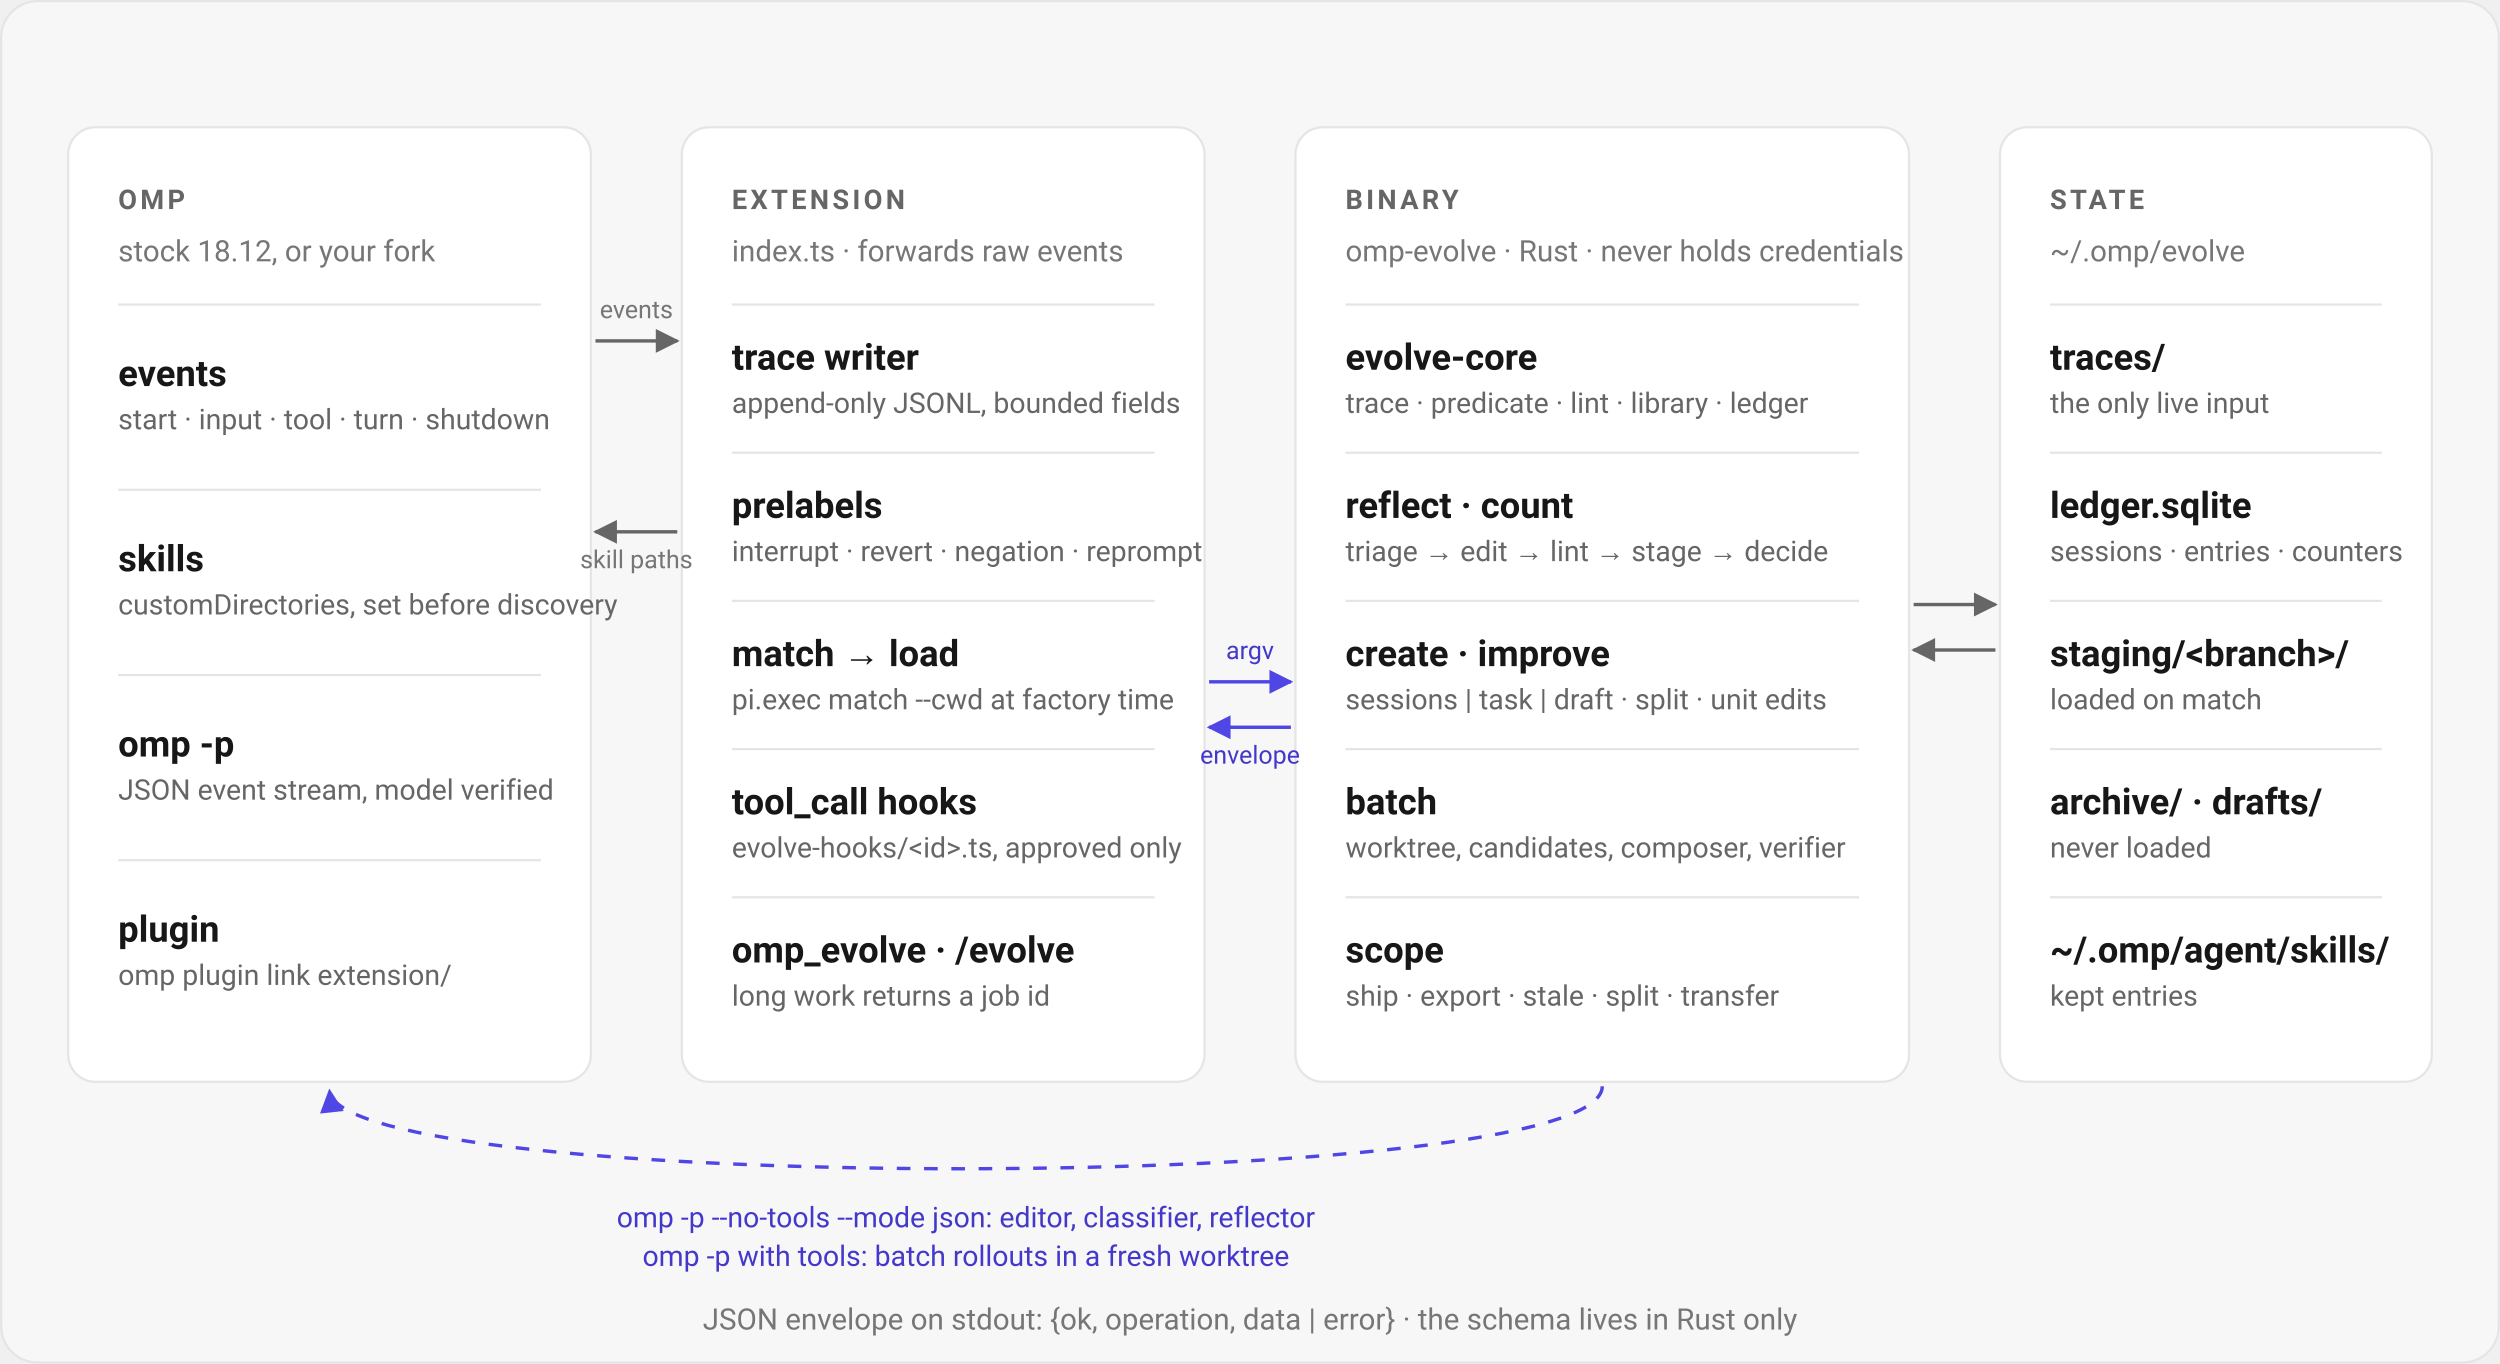
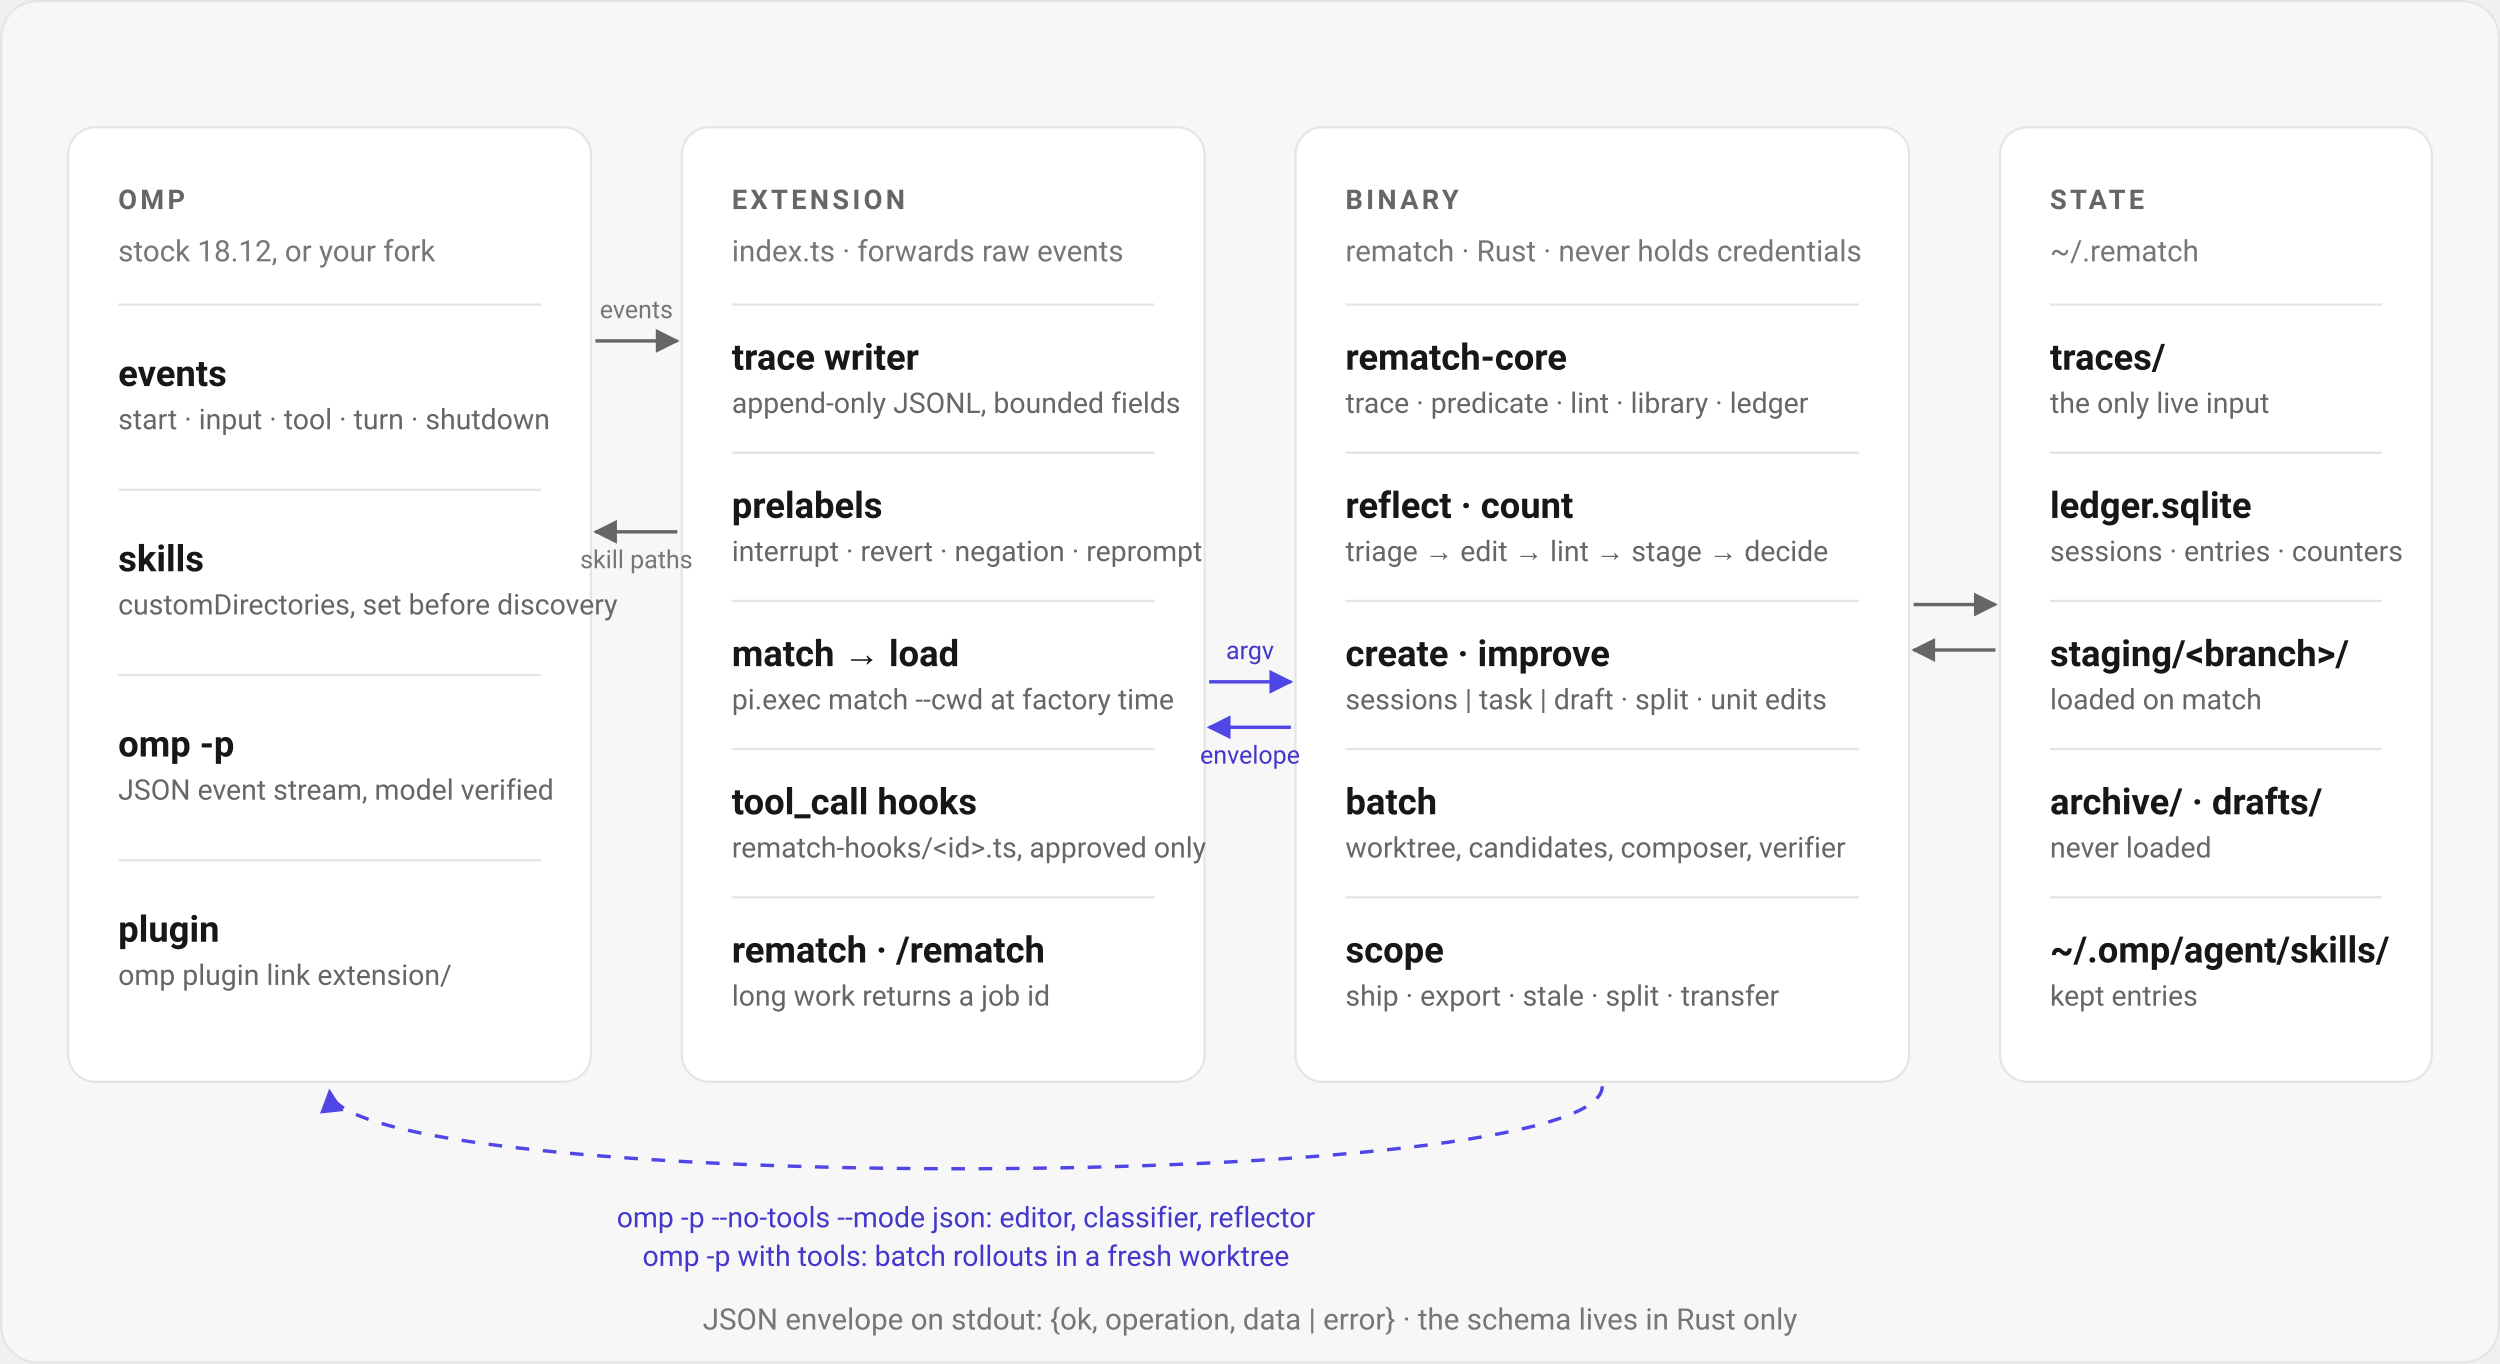
<svg xmlns="http://www.w3.org/2000/svg" viewBox="0 0 1100 600" width="1100" height="600" role="img" aria-labelledby="title desc">
  <defs>
    <marker id="arrow" viewBox="0 0 10 10" refX="9" refY="5" markerWidth="7" markerHeight="7" orient="auto-start-reverse">
      <path d="M0 0L10 5L0 10z" fill="#666666" />
    </marker>
    <marker id="arrow-accent" viewBox="0 0 10 10" refX="9" refY="5" markerWidth="7" markerHeight="7" orient="auto-start-reverse">
      <path d="M0 0L10 5L0 10z" fill="#4f46e5" />
    </marker>
  </defs>
  <g font-family="system-ui, -apple-system, 'Segoe UI', Roboto, 'Helvetica Neue', Arial, sans-serif">
    <rect x="0.5" y="0.5" width="1099" height="599" rx="16" fill="#f7f7f7" stroke="#e5e5e5" />
    <rect x="30" y="56" width="230" height="420" rx="12" fill="#ffffff" stroke="#e5e5e5" />
    <text x="52" y="92" font-size="12" font-weight="600" letter-spacing="0.12em" fill="#666666">OMP</text>
    <text x="52" y="115" font-size="13" fill="#767676">stock 18.12, or your fork</text>
    <line x1="52" y1="134" x2="238" y2="134" stroke="#e5e5e5" />
    <text x="52" y="169.86" font-size="16" font-weight="600" fill="#171717">events</text>
    <text x="52" y="188.86" font-size="12.5" fill="#666666">start · input · tool · turn · shutdown</text>
    <line x1="52" y1="215.5" x2="238" y2="215.5" stroke="#e5e5e5" />
    <text x="52" y="251.36" font-size="16" font-weight="600" fill="#171717">skills</text>
    <text x="52" y="270.36" font-size="12.5" fill="#666666">customDirectories, set before discovery</text>
    <line x1="52" y1="297.0" x2="238" y2="297.0" stroke="#e5e5e5" />
    <text x="52" y="332.86" font-size="16" font-weight="600" fill="#171717">omp -p</text>
    <text x="52" y="351.86" font-size="12.5" fill="#666666">JSON event stream, model verified</text>
    <line x1="52" y1="378.5" x2="238" y2="378.5" stroke="#e5e5e5" />
    <text x="52" y="414.36" font-size="16" font-weight="600" fill="#171717">plugin</text>
    <text x="52" y="433.36" font-size="12.5" fill="#666666">omp plugin link extension/</text>
    <rect x="300" y="56" width="230" height="420" rx="12" fill="#ffffff" stroke="#e5e5e5" />
    <text x="322" y="92" font-size="12" font-weight="600" letter-spacing="0.12em" fill="#666666">EXTENSION</text>
    <text x="322" y="115" font-size="13" fill="#767676">index.ts · forwards raw events</text>
    <line x1="322" y1="134" x2="508" y2="134" stroke="#e5e5e5" />
    <text x="322" y="162.688" font-size="16" font-weight="600" fill="#171717">trace writer</text>
    <text x="322" y="181.688" font-size="12.5" fill="#666666">append-only JSONL, bounded fields</text>
    <line x1="322" y1="199.2" x2="508" y2="199.2" stroke="#e5e5e5" />
    <text x="322" y="227.888" font-size="16" font-weight="600" fill="#171717">prelabels</text>
    <text x="322" y="246.888" font-size="12.5" fill="#666666">interrupt · revert · negation · reprompt</text>
    <line x1="322" y1="264.4" x2="508" y2="264.4" stroke="#e5e5e5" />
    <text x="322" y="293.088" font-size="16" font-weight="600" fill="#171717">match → load</text>
    <text x="322" y="312.088" font-size="12.5" fill="#666666">pi.exec match --cwd at factory time</text>
    <line x1="322" y1="329.6" x2="508" y2="329.6" stroke="#e5e5e5" />
    <text x="322" y="358.288" font-size="16" font-weight="600" fill="#171717">tool_call hooks</text>
-     <text x="322" y="377.288" font-size="12.5" fill="#666666">evolve-hooks/&lt;id&gt;.ts, approved only</text>
+     <text x="322" y="377.288" font-size="12.5" fill="#666666">rematch-hooks/&lt;id&gt;.ts, approved only</text>
    <line x1="322" y1="394.8" x2="508" y2="394.8" stroke="#e5e5e5" />
-     <text x="322" y="423.488" font-size="16" font-weight="600" fill="#171717">omp_evolve · /evolve</text>
+     <text x="322" y="423.488" font-size="16" font-weight="600" fill="#171717">rematch · /rematch</text>
    <text x="322" y="442.488" font-size="12.5" fill="#666666">long work returns a job id</text>
    <rect x="570" y="56" width="270" height="420" rx="12" fill="#ffffff" stroke="#e5e5e5" />
    <text x="592" y="92" font-size="12" font-weight="600" letter-spacing="0.12em" fill="#666666">BINARY</text>
-     <text x="592" y="115" font-size="13" fill="#767676">omp-evolve · Rust · never holds credentials</text>
+     <text x="592" y="115" font-size="13" fill="#767676">rematch · Rust · never holds credentials</text>
    <line x1="592" y1="134" x2="818" y2="134" stroke="#e5e5e5" />
-     <text x="592" y="162.688" font-size="16" font-weight="600" fill="#171717">evolve-core</text>
+     <text x="592" y="162.688" font-size="16" font-weight="600" fill="#171717">rematch-core</text>
    <text x="592" y="181.688" font-size="12.5" fill="#666666">trace · predicate · lint · library · ledger</text>
    <line x1="592" y1="199.2" x2="818" y2="199.2" stroke="#e5e5e5" />
    <text x="592" y="227.888" font-size="16" font-weight="600" fill="#171717">reflect · count</text>
    <text x="592" y="246.888" font-size="12.5" fill="#666666">triage → edit → lint → stage → decide</text>
    <line x1="592" y1="264.4" x2="818" y2="264.4" stroke="#e5e5e5" />
    <text x="592" y="293.088" font-size="16" font-weight="600" fill="#171717">create · improve</text>
    <text x="592" y="312.088" font-size="12.5" fill="#666666">sessions | task | draft · split · unit edits</text>
    <line x1="592" y1="329.6" x2="818" y2="329.6" stroke="#e5e5e5" />
    <text x="592" y="358.288" font-size="16" font-weight="600" fill="#171717">batch</text>
    <text x="592" y="377.288" font-size="12.5" fill="#666666">worktree, candidates, composer, verifier</text>
    <line x1="592" y1="394.8" x2="818" y2="394.8" stroke="#e5e5e5" />
    <text x="592" y="423.488" font-size="16" font-weight="600" fill="#171717">scope</text>
    <text x="592" y="442.488" font-size="12.5" fill="#666666">ship · export · stale · split · transfer</text>
    <rect x="880" y="56" width="190" height="420" rx="12" fill="#ffffff" stroke="#e5e5e5" />
    <text x="902" y="92" font-size="12" font-weight="600" letter-spacing="0.12em" fill="#666666">STATE</text>
-     <text x="902" y="115" font-size="13" fill="#767676">~/.omp/evolve</text>
+     <text x="902" y="115" font-size="13" fill="#767676">~/.rematch</text>
    <line x1="902" y1="134" x2="1048" y2="134" stroke="#e5e5e5" />
    <text x="902" y="162.688" font-size="16" font-weight="600" fill="#171717">traces/</text>
    <text x="902" y="181.688" font-size="12.5" fill="#666666">the only live input</text>
    <line x1="902" y1="199.2" x2="1048" y2="199.2" stroke="#e5e5e5" />
    <text x="902" y="227.888" font-size="16" font-weight="600" fill="#171717">ledger.sqlite</text>
    <text x="902" y="246.888" font-size="12.5" fill="#666666">sessions · entries · counters</text>
    <line x1="902" y1="264.4" x2="1048" y2="264.4" stroke="#e5e5e5" />
    <text x="902" y="293.088" font-size="16" font-weight="600" fill="#171717">staging/&lt;branch&gt;/</text>
    <text x="902" y="312.088" font-size="12.5" fill="#666666">loaded on match</text>
    <line x1="902" y1="329.6" x2="1048" y2="329.6" stroke="#e5e5e5" />
    <text x="902" y="358.288" font-size="16" font-weight="600" fill="#171717">archive/ · drafts/</text>
    <text x="902" y="377.288" font-size="12.5" fill="#666666">never loaded</text>
    <line x1="902" y1="394.8" x2="1048" y2="394.8" stroke="#e5e5e5" />
    <text x="902" y="423.488" font-size="16" font-weight="600" fill="#171717">~/.omp/agent/skills/</text>
    <text x="902" y="442.488" font-size="12.5" fill="#666666">kept entries</text>
    <line x1="262" y1="150" x2="298" y2="150" stroke="#666666" stroke-width="1.5" marker-end="url(#arrow)" />
    <line x1="298" y1="234" x2="262" y2="234" stroke="#666666" stroke-width="1.5" marker-end="url(#arrow)" />
    <line x1="532" y1="300" x2="568" y2="300" stroke="#4f46e5" stroke-width="1.5" marker-end="url(#arrow-accent)" />
    <line x1="568" y1="320" x2="532" y2="320" stroke="#4f46e5" stroke-width="1.5" marker-end="url(#arrow-accent)" />
    <line x1="842" y1="266" x2="878" y2="266" stroke="#666666" stroke-width="1.5" marker-end="url(#arrow)" />
    <line x1="878" y1="286" x2="842" y2="286" stroke="#666666" stroke-width="1.5" marker-end="url(#arrow)" />
    <text x="280" y="140" font-size="11" text-anchor="middle" fill="#767676">events</text>
    <text x="280" y="250" font-size="11" text-anchor="middle" fill="#767676">skill paths</text>
    <text x="550" y="290" font-size="11" text-anchor="middle" fill="#4338ca">argv</text>
    <text x="550" y="336" font-size="11" text-anchor="middle" fill="#4338ca">envelope</text>
    <path d="M705 478 C705 526 150 526 145 480" fill="none" stroke="#4f46e5" stroke-width="1.5" stroke-dasharray="6 6" marker-end="url(#arrow-accent)" />
    <text x="425" y="540" font-size="12.5" text-anchor="middle" fill="#4338ca">omp -p --no-tools --mode json: editor, classifier, reflector</text>
    <text x="425" y="557" font-size="12.5" text-anchor="middle" fill="#4338ca">omp -p with tools: batch rollouts in a fresh worktree</text>
    <text x="550" y="585" font-size="13" text-anchor="middle" fill="#767676">JSON envelope on stdout: {ok, operation, data | error} · the schema lives in Rust only</text>
  </g>
</svg>
